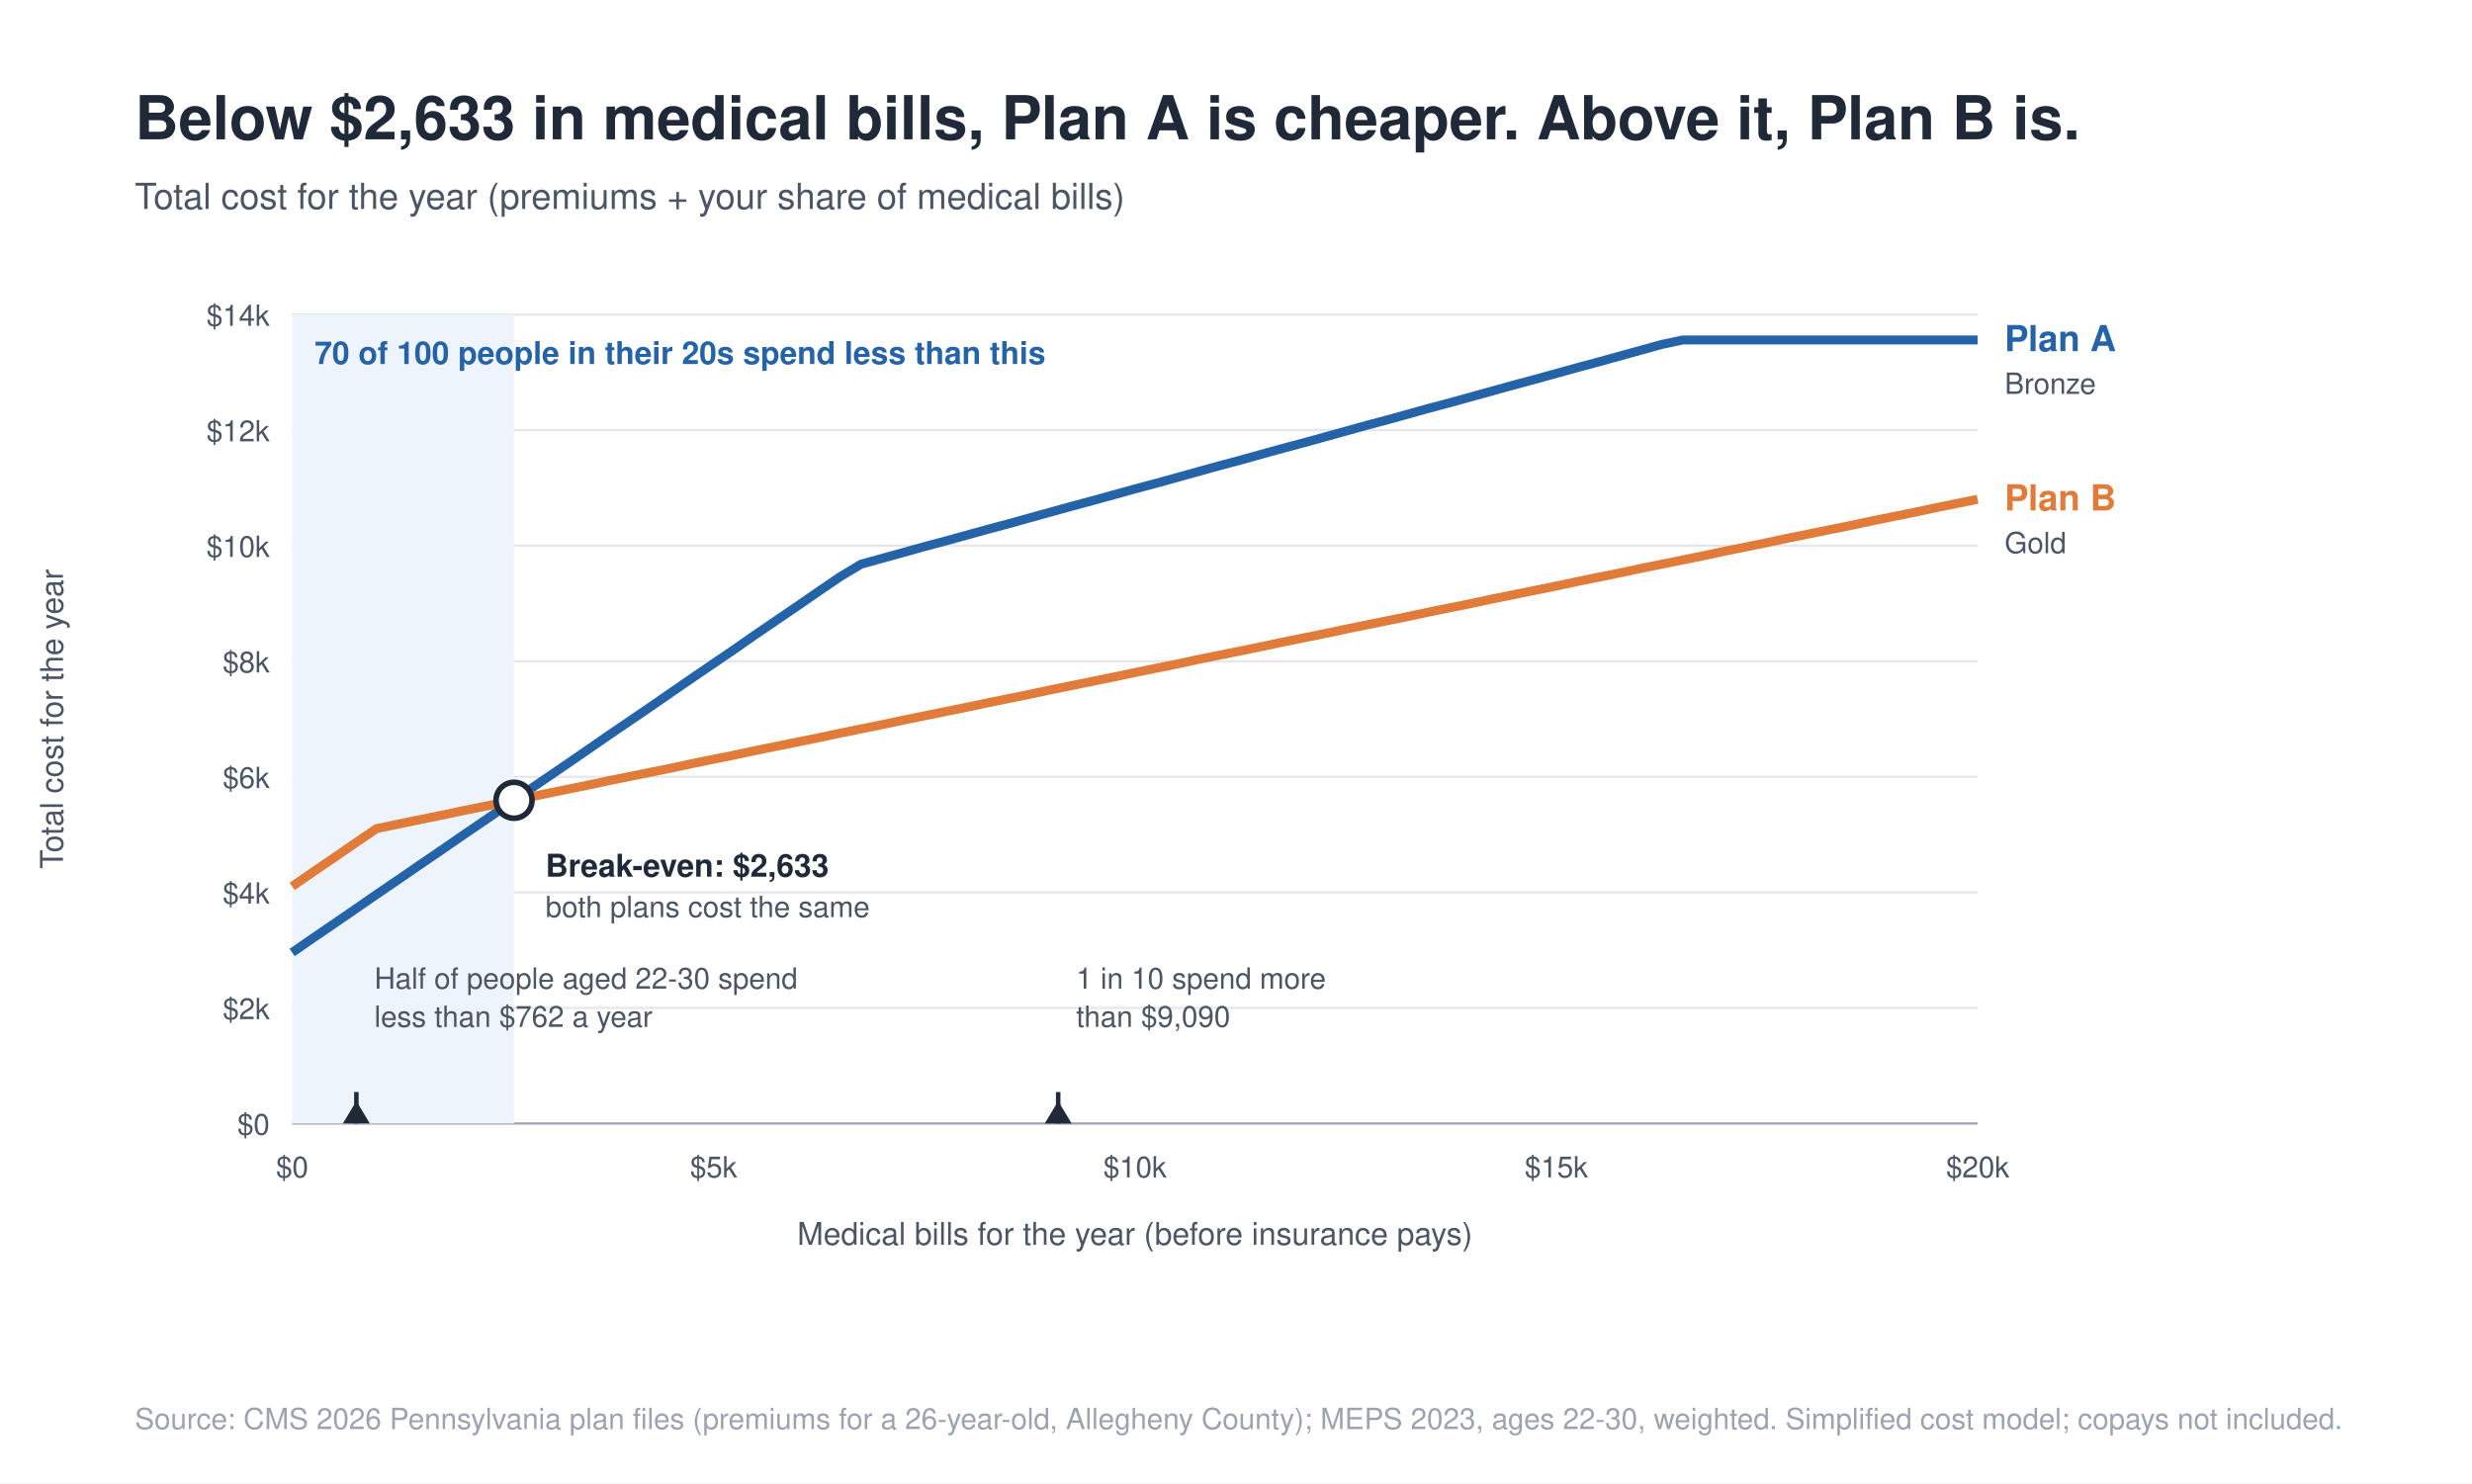
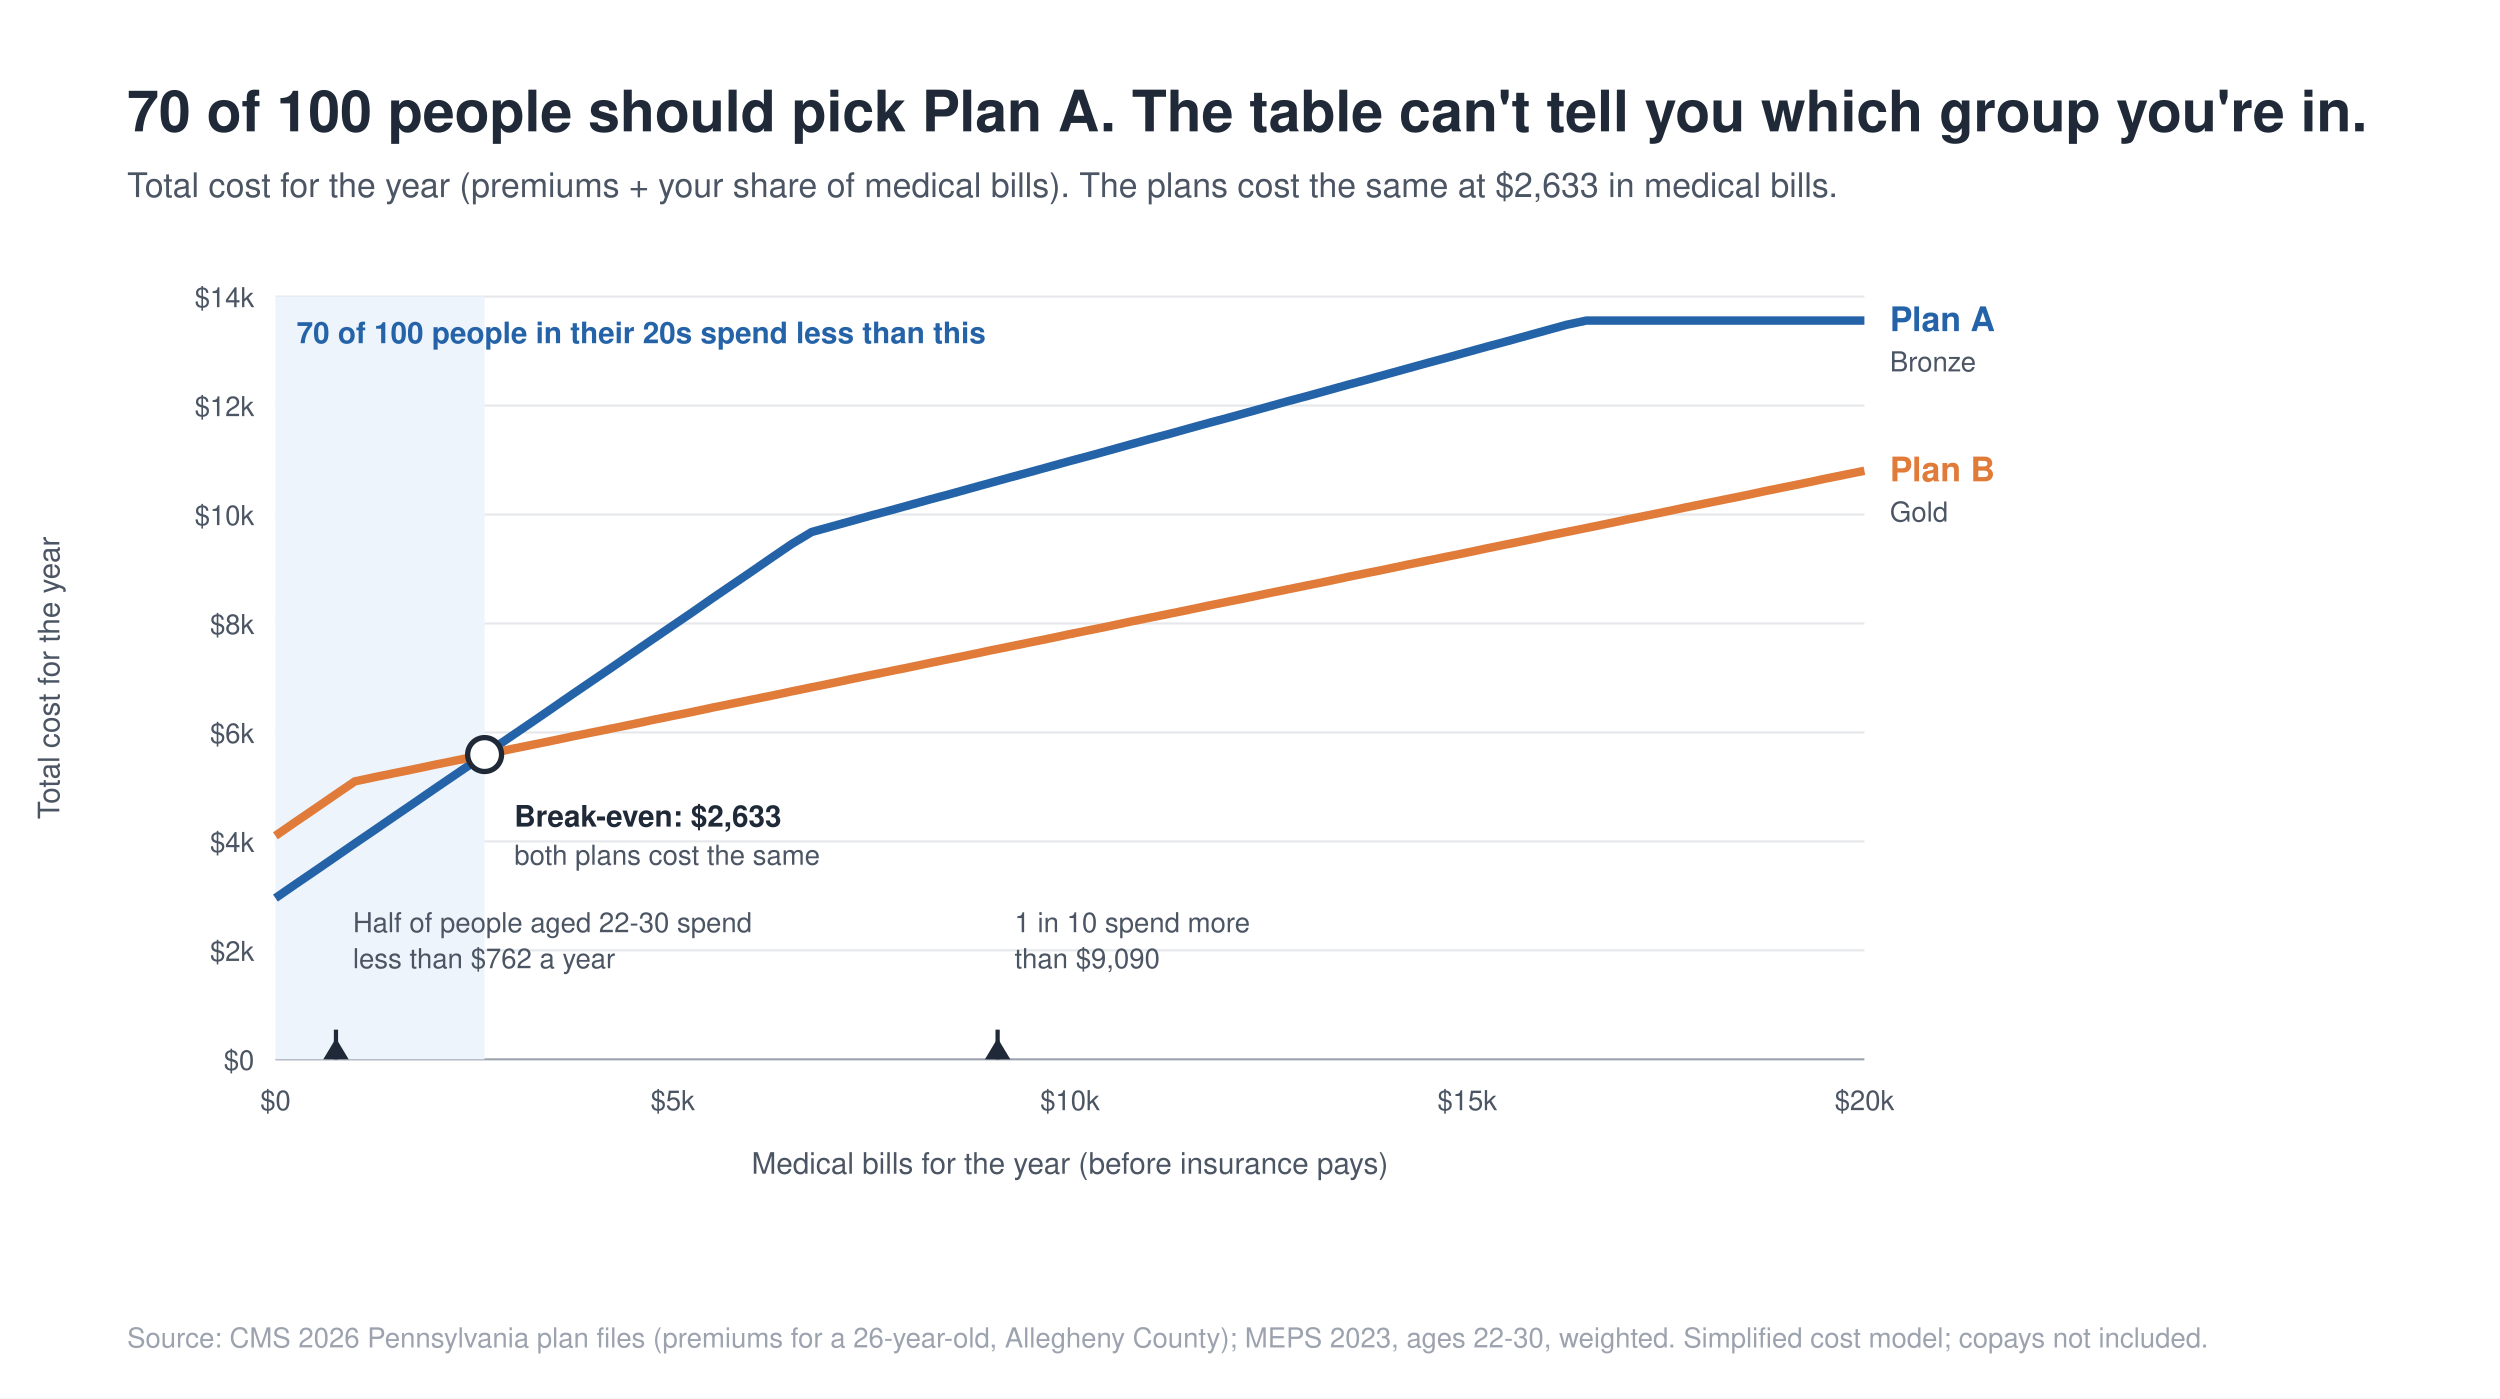
- <svg xmlns="http://www.w3.org/2000/svg" width="1100" height="660" viewBox="0 0 1100 660">
-   <rect x="0" y="0" width="1100" height="660" rx="0" fill="white" stroke="none" stroke-width="1" />
-   <text x="60" y="62" font-family="Helvetica Neue, Helvetica, Arial, sans-serif" font-size="27" fill="#1f2937" font-weight="bold" text-anchor="start">Below $2,633 in medical bills, Plan A is cheaper. Above it, Plan B is.</text>
-   <text x="60" y="93" font-family="Helvetica Neue, Helvetica, Arial, sans-serif" font-size="16" fill="#4b5563" font-weight="normal" text-anchor="start">Total cost for the year (premiums + your share of medical bills)</text>
+ <svg xmlns="http://www.w3.org/2000/svg" width="1180" height="660" viewBox="0 0 1180 660">
+   <rect x="0" y="0" width="1180" height="660" rx="0" fill="white" stroke="none" stroke-width="1" />
+   <text x="60" y="62" font-family="Helvetica Neue, Helvetica, Arial, sans-serif" font-size="27" fill="#1f2937" font-weight="bold" text-anchor="start">70 of 100 people should pick Plan A. The table can't tell you which group you're in.</text>
+   <text x="60" y="93" font-family="Helvetica Neue, Helvetica, Arial, sans-serif" font-size="16" fill="#4b5563" font-weight="normal" text-anchor="start">Total cost for the year (premiums + your share of medical bills). The plans cost the same at $2,633 in medical bills.</text>
  <line x1="130" y1="500.0" x2="880" y2="500.0" stroke="#9ca3af" stroke-width="1" />
  <text x="120" y="505.0" font-family="Helvetica Neue, Helvetica, Arial, sans-serif" font-size="13" fill="#4b5563" font-weight="normal" text-anchor="end">$0</text>
  <line x1="130" y1="448.571" x2="880" y2="448.571" stroke="#e5e7eb" stroke-width="1" />
  <text x="120" y="453.571" font-family="Helvetica Neue, Helvetica, Arial, sans-serif" font-size="13" fill="#4b5563" font-weight="normal" text-anchor="end">$2k</text>
  <line x1="130" y1="397.143" x2="880" y2="397.143" stroke="#e5e7eb" stroke-width="1" />
  <text x="120" y="402.143" font-family="Helvetica Neue, Helvetica, Arial, sans-serif" font-size="13" fill="#4b5563" font-weight="normal" text-anchor="end">$4k</text>
  <line x1="130" y1="345.714" x2="880" y2="345.714" stroke="#e5e7eb" stroke-width="1" />
  <text x="120" y="350.714" font-family="Helvetica Neue, Helvetica, Arial, sans-serif" font-size="13" fill="#4b5563" font-weight="normal" text-anchor="end">$6k</text>
  <line x1="130" y1="294.286" x2="880" y2="294.286" stroke="#e5e7eb" stroke-width="1" />
  <text x="120" y="299.286" font-family="Helvetica Neue, Helvetica, Arial, sans-serif" font-size="13" fill="#4b5563" font-weight="normal" text-anchor="end">$8k</text>
  <line x1="130" y1="242.857" x2="880" y2="242.857" stroke="#e5e7eb" stroke-width="1" />
  <text x="120" y="247.857" font-family="Helvetica Neue, Helvetica, Arial, sans-serif" font-size="13" fill="#4b5563" font-weight="normal" text-anchor="end">$10k</text>
  <line x1="130" y1="191.429" x2="880" y2="191.429" stroke="#e5e7eb" stroke-width="1" />
  <text x="120" y="196.429" font-family="Helvetica Neue, Helvetica, Arial, sans-serif" font-size="13" fill="#4b5563" font-weight="normal" text-anchor="end">$12k</text>
  <line x1="130" y1="140.0" x2="880" y2="140.0" stroke="#e5e7eb" stroke-width="1" />
  <text x="120" y="145.0" font-family="Helvetica Neue, Helvetica, Arial, sans-serif" font-size="13" fill="#4b5563" font-weight="normal" text-anchor="end">$14k</text>
  <text x="130.0" y="524" font-family="Helvetica Neue, Helvetica, Arial, sans-serif" font-size="13" fill="#4b5563" font-weight="normal" text-anchor="middle">$0</text>
  <text x="317.5" y="524" font-family="Helvetica Neue, Helvetica, Arial, sans-serif" font-size="13" fill="#4b5563" font-weight="normal" text-anchor="middle">$5k</text>
  <text x="505.0" y="524" font-family="Helvetica Neue, Helvetica, Arial, sans-serif" font-size="13" fill="#4b5563" font-weight="normal" text-anchor="middle">$10k</text>
  <text x="692.5" y="524" font-family="Helvetica Neue, Helvetica, Arial, sans-serif" font-size="13" fill="#4b5563" font-weight="normal" text-anchor="middle">$15k</text>
  <text x="880.0" y="524" font-family="Helvetica Neue, Helvetica, Arial, sans-serif" font-size="13" fill="#4b5563" font-weight="normal" text-anchor="middle">$20k</text>
  <text x="505.0" y="554" font-family="Helvetica Neue, Helvetica, Arial, sans-serif" font-size="14" fill="#4b5563" font-weight="normal" text-anchor="middle">Medical bills for the year (before insurance pays)</text>
  <text x="28" y="320.0" font-family="Helvetica Neue, Helvetica, Arial, sans-serif" font-size="14" fill="#4b5563" font-weight="normal" text-anchor="middle" transform="rotate(-90 28 320.0)">Total cost for the year</text>
  <rect x="130" y="140" width="98.738" height="360" rx="0" fill="#eef4fb" stroke="none" stroke-width="1" />
  <path d="M130.0 423.9 L139.4 417.4 L148.8 411.0 L158.1 404.6 L167.5 398.1 L176.9 391.7 L186.2 385.3 L195.6 378.9 L205.0 372.4 L214.4 366.0 L223.8 359.6 L233.1 353.1 L242.5 346.7 L251.9 340.3 L261.2 333.9 L270.6 327.4 L280.0 321.0 L289.4 314.6 L298.8 308.1 L308.1 301.7 L317.5 295.3 L326.9 288.9 L336.2 282.4 L345.6 276.0 L355.0 269.6 L364.4 263.1 L373.8 256.7 L383.1 251.1 L392.5 248.5 L401.9 245.9 L411.2 243.3 L420.6 240.8 L430.0 238.2 L439.4 235.6 L448.8 233.1 L458.1 230.5 L467.5 227.9 L476.9 225.3 L486.2 222.8 L495.6 220.2 L505.0 217.6 L514.4 215.1 L523.8 212.5 L533.1 209.9 L542.5 207.3 L551.9 204.8 L561.2 202.2 L570.6 199.6 L580.0 197.1 L589.4 194.5 L598.8 191.9 L608.1 189.3 L617.5 186.8 L626.9 184.2 L636.2 181.6 L645.6 179.1 L655.0 176.5 L664.4 173.9 L673.8 171.3 L683.1 168.8 L692.5 166.2 L701.9 163.6 L711.2 161.1 L720.6 158.5 L730.0 155.9 L739.4 153.3 L748.8 151.3 L758.1 151.3 L767.5 151.3 L776.9 151.3 L786.2 151.3 L795.6 151.3 L805.0 151.3 L814.4 151.3 L823.8 151.3 L833.1 151.3 L842.5 151.3 L851.9 151.3 L861.2 151.3 L870.6 151.3 L880.0 151.3" fill="none" stroke="#2563a8" stroke-width="4" />
  <path d="M130.0 394.5 L139.4 388.0 L148.8 381.6 L158.1 375.2 L167.5 368.8 L176.9 366.8 L186.2 364.9 L195.6 363.0 L205.0 361.0 L214.4 359.1 L223.8 357.2 L233.1 355.3 L242.5 353.3 L251.9 351.4 L261.2 349.5 L270.6 347.5 L280.0 345.6 L289.4 343.7 L298.8 341.8 L308.1 339.8 L317.5 337.9 L326.9 336.0 L336.2 334.0 L345.6 332.1 L355.0 330.2 L364.4 328.3 L373.8 326.3 L383.1 324.4 L392.5 322.5 L401.9 320.5 L411.2 318.6 L420.6 316.7 L430.0 314.8 L439.4 312.8 L448.8 310.9 L458.1 309.0 L467.5 307.0 L476.9 305.1 L486.2 303.2 L495.6 301.3 L505.0 299.3 L514.4 297.4 L523.8 295.5 L533.1 293.5 L542.5 291.6 L551.9 289.7 L561.2 287.8 L570.6 285.8 L580.0 283.9 L589.4 282.0 L598.8 280.0 L608.1 278.1 L617.5 276.2 L626.9 274.3 L636.2 272.3 L645.6 270.4 L655.0 268.5 L664.4 266.5 L673.8 264.6 L683.1 262.7 L692.5 260.8 L701.9 258.8 L711.2 256.9 L720.6 255.0 L730.0 253.0 L739.4 251.1 L748.8 249.2 L758.1 247.3 L767.5 245.3 L776.9 243.4 L786.2 241.5 L795.6 239.5 L805.0 237.6 L814.4 235.7 L823.8 233.8 L833.1 231.8 L842.5 229.9 L851.9 228.0 L861.2 226.0 L870.6 224.1 L880.0 222.2" fill="none" stroke="#e07b39" stroke-width="4" />
  <text x="892" y="156.285" font-family="Helvetica Neue, Helvetica, Arial, sans-serif" font-size="16" fill="#2563a8" font-weight="bold" text-anchor="start">Plan A</text>
  <text x="892" y="175.285" font-family="Helvetica Neue, Helvetica, Arial, sans-serif" font-size="13" fill="#4b5563" font-weight="normal" text-anchor="start">Bronze</text>
  <text x="892" y="227.18" font-family="Helvetica Neue, Helvetica, Arial, sans-serif" font-size="16" fill="#e07b39" font-weight="bold" text-anchor="start">Plan B</text>
  <text x="892" y="246.18" font-family="Helvetica Neue, Helvetica, Arial, sans-serif" font-size="13" fill="#4b5563" font-weight="normal" text-anchor="start">Gold</text>
  <circle cx="228.738" cy="356.151" r="8" fill="white" stroke="#1f2937" stroke-width="2.5" />
  <text x="242.738" y="390.151" font-family="Helvetica Neue, Helvetica, Arial, sans-serif" font-size="14" fill="#1f2937" font-weight="bold" text-anchor="start">Break-even: $2,633</text>
  <text x="242.738" y="408.151" font-family="Helvetica Neue, Helvetica, Arial, sans-serif" font-size="13" fill="#4b5563" font-weight="normal" text-anchor="start">both plans cost the same</text>
  <line x1="158.575" y1="500" x2="158.575" y2="486" stroke="#1f2937" stroke-width="2" />
  <path d="M152.575 500 L164.575 500 L158.575 490 Z" fill="#1f2937" />
  <line x1="470.875" y1="500" x2="470.875" y2="486" stroke="#1f2937" stroke-width="2" />
  <path d="M464.875 500 L476.875 500 L470.875 490 Z" fill="#1f2937" />
  <text x="166.575" y="440" font-family="Helvetica Neue, Helvetica, Arial, sans-serif" font-size="13" fill="#4b5563" font-weight="normal" text-anchor="start">Half of people aged 22-30 spend</text>
  <text x="166.575" y="457" font-family="Helvetica Neue, Helvetica, Arial, sans-serif" font-size="13" fill="#4b5563" font-weight="normal" text-anchor="start">less than $762 a year</text>
  <text x="478.875" y="440" font-family="Helvetica Neue, Helvetica, Arial, sans-serif" font-size="13" fill="#4b5563" font-weight="normal" text-anchor="start">1 in 10 spend more</text>
  <text x="478.875" y="457" font-family="Helvetica Neue, Helvetica, Arial, sans-serif" font-size="13" fill="#4b5563" font-weight="normal" text-anchor="start">than $9,090</text>
  <text x="140" y="162" font-family="Helvetica Neue, Helvetica, Arial, sans-serif" font-size="14" fill="#2563a8" font-weight="bold" text-anchor="start">70 of 100 people in their 20s spend less than this</text>
  <text x="60" y="636" font-family="Helvetica Neue, Helvetica, Arial, sans-serif" font-size="13" fill="#9ca3af" font-weight="normal" text-anchor="start">Source: CMS 2026 Pennsylvania plan files (premiums for a 26-year-old, Allegheny County); MEPS 2023, ages 22-30, weighted. Simplified cost model; copays not included.</text>
</svg>
